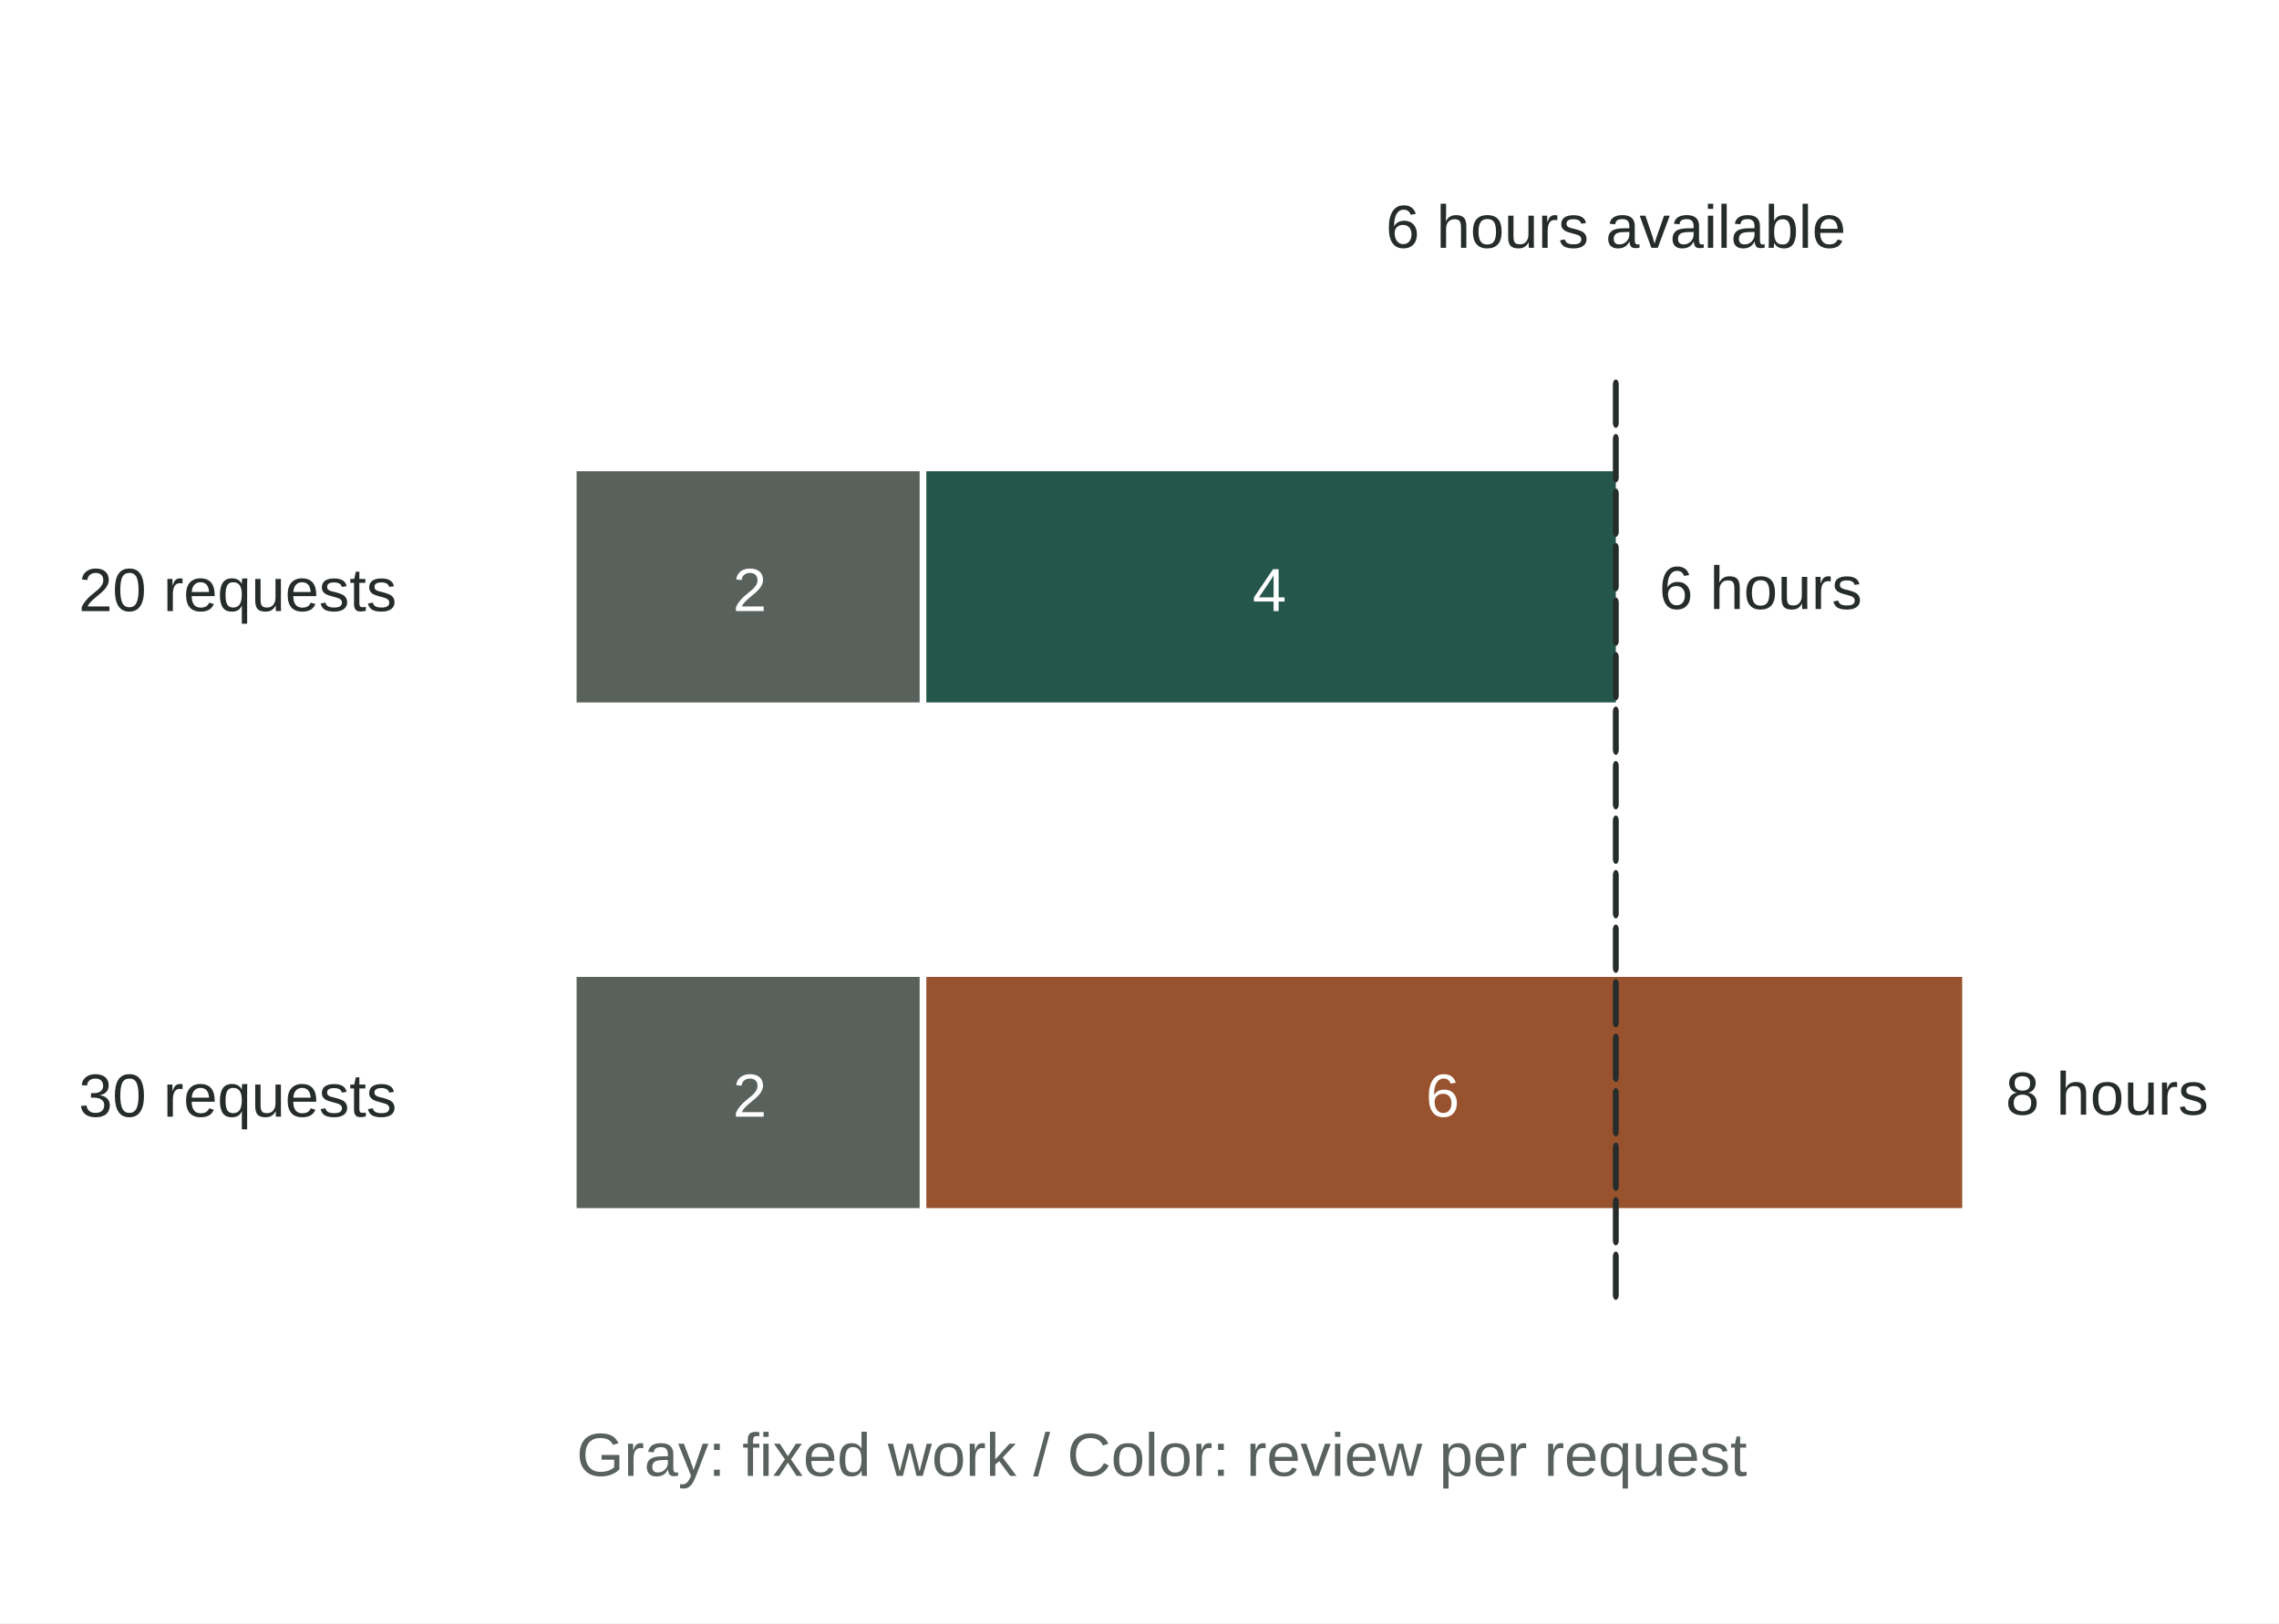
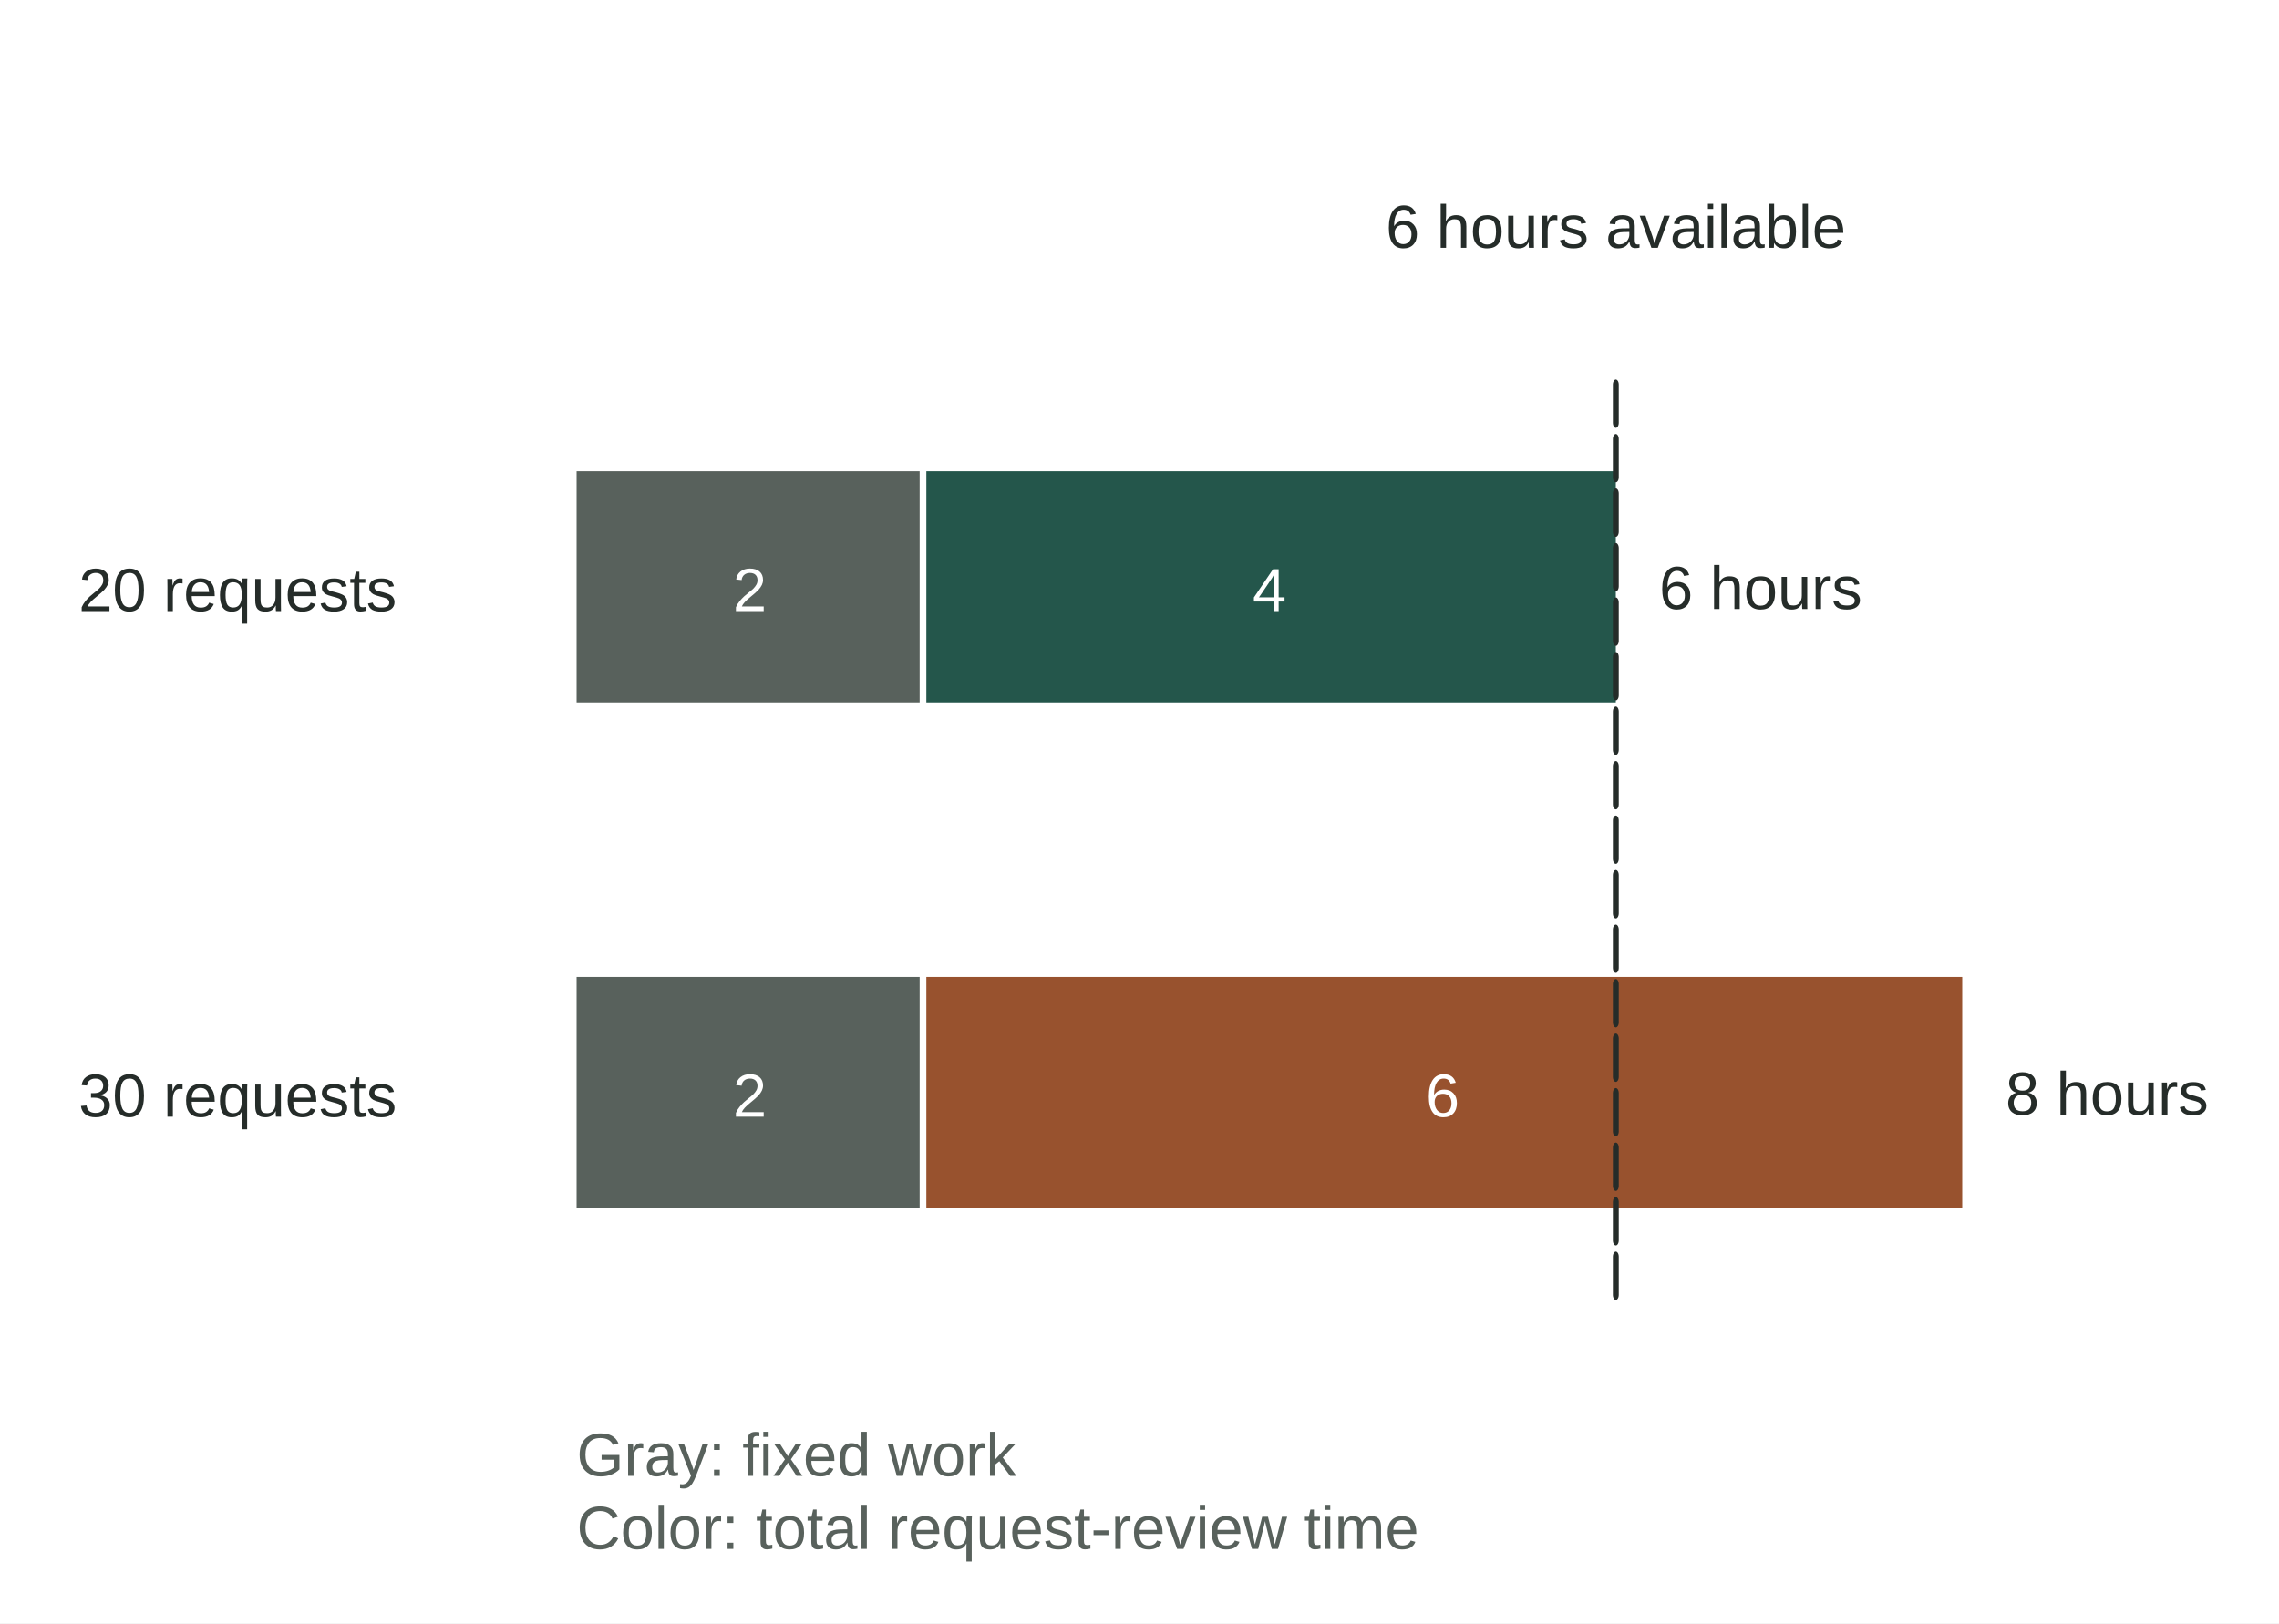
<svg xmlns="http://www.w3.org/2000/svg" width="132mm" height="94.050mm" viewBox="0 0 374.4 266.760" version="1.1">
  <defs>
    <style type="text/css">*{stroke-linejoin: round; stroke-linecap: round}</style>
  </defs>
  <g id="figure_1" transform="scale(0.7428571 1.3)">
    <g id="patch_1">
      <path d="M 0 205.2  L 504 205.2  L 504 0  L 0 0  z " style="fill: #ffffff" />
    </g>
    <g id="axes_1">
      <g id="patch_2">
        <path d="M 127.512 88.79  L 204.12 88.79  L 204.12 59.57  L 127.512 59.57  z " clip-path="url(#p02be1dfdac)" style="fill: #58615c" />
      </g>
      <g id="patch_3">
        <path d="M 204.12 88.79  L 357.336 88.79  L 357.336 59.57  L 204.12 59.57  z " clip-path="url(#p02be1dfdac)" style="fill: #24564b" />
      </g>
      <g id="patch_4">
        <path d="M 127.512 152.71  L 204.12 152.71  L 204.12 123.489  L 127.512 123.489  z " clip-path="url(#p02be1dfdac)" style="fill: #58615c" />
      </g>
      <g id="patch_5">
        <path d="M 204.12 152.71  L 433.944 152.71  L 433.944 123.489  L 204.12 123.489  z " clip-path="url(#p02be1dfdac)" style="fill: #98522e" />
      </g>
      <g id="line2d_1">
        <path d="M 357.336 163.668  L 357.336 48.612  " clip-path="url(#p02be1dfdac)" style="fill: none; stroke-dasharray: 4.81,2.08; stroke-dashoffset: 0; stroke: #252c29; stroke-width: 1.3" />
      </g>
    </g>
  </g>
  <defs>
    <clipPath id="p02be1dfdac">
      <rect x="12.6" y="10.26" width="478.8" height="182.628" />
    </clipPath>
  </defs>
  <text x="12.917" y="100.412" fill="#252c29" font-family="Arial, Helvetica, sans-serif" font-size="10" text-anchor="start">
    <tspan x="12.917" dy="0">20 requests</tspan>
  </text>
  <text x="123.178" y="100.412" fill="#ffffff" font-family="Arial, Helvetica, sans-serif" font-size="10" text-anchor="middle">
    <tspan x="123.178" dy="0">2</tspan>
  </text>
  <text x="208.541" y="100.412" fill="#ffffff" font-family="Arial, Helvetica, sans-serif" font-size="10" text-anchor="middle">
    <tspan x="208.541" dy="0">4</tspan>
  </text>
  <text x="272.563" y="100.080" fill="#252c29" font-family="Arial, Helvetica, sans-serif" font-size="10" text-anchor="start">
    <tspan x="272.563" dy="0">6 hours</tspan>
  </text>
  <text x="12.917" y="183.507" fill="#252c29" font-family="Arial, Helvetica, sans-serif" font-size="10" text-anchor="start">
    <tspan x="12.917" dy="0">30 requests</tspan>
  </text>
  <text x="123.178" y="183.507" fill="#ffffff" font-family="Arial, Helvetica, sans-serif" font-size="10" text-anchor="middle">
    <tspan x="123.178" dy="0">2</tspan>
  </text>
  <text x="236.995" y="183.507" fill="#ffffff" font-family="Arial, Helvetica, sans-serif" font-size="10" text-anchor="middle">
    <tspan x="236.995" dy="0">6</tspan>
  </text>
  <text x="329.472" y="183.176" fill="#252c29" font-family="Arial, Helvetica, sans-serif" font-size="10" text-anchor="start">
    <tspan x="329.472" dy="0">8 hours</tspan>
  </text>
  <text x="265.450" y="40.726" fill="#252c29" font-family="Arial, Helvetica, sans-serif" font-size="10" text-anchor="middle">
    <tspan x="265.450" dy="0">6 hours available</tspan>
  </text>
  <text x="94.723" y="242.530" fill="#58615c" font-family="Arial, Helvetica, sans-serif" font-size="10" text-anchor="start">
-     <tspan x="94.723" dy="0">Gray: fixed work / Color: review per request</tspan>
+     <tspan x="94.723" dy="0">Gray: fixed work</tspan>
+     <tspan x="94.723" dy="12">Color: total request-review time</tspan>
  </text>
  <line x1="151.632" x2="151.632" y1="77.44" y2="115.427" stroke="#ffffff" stroke-width="1.1" />
  <line x1="151.632" x2="151.632" y1="160.536" y2="198.523" stroke="#ffffff" stroke-width="1.1" />
</svg>
